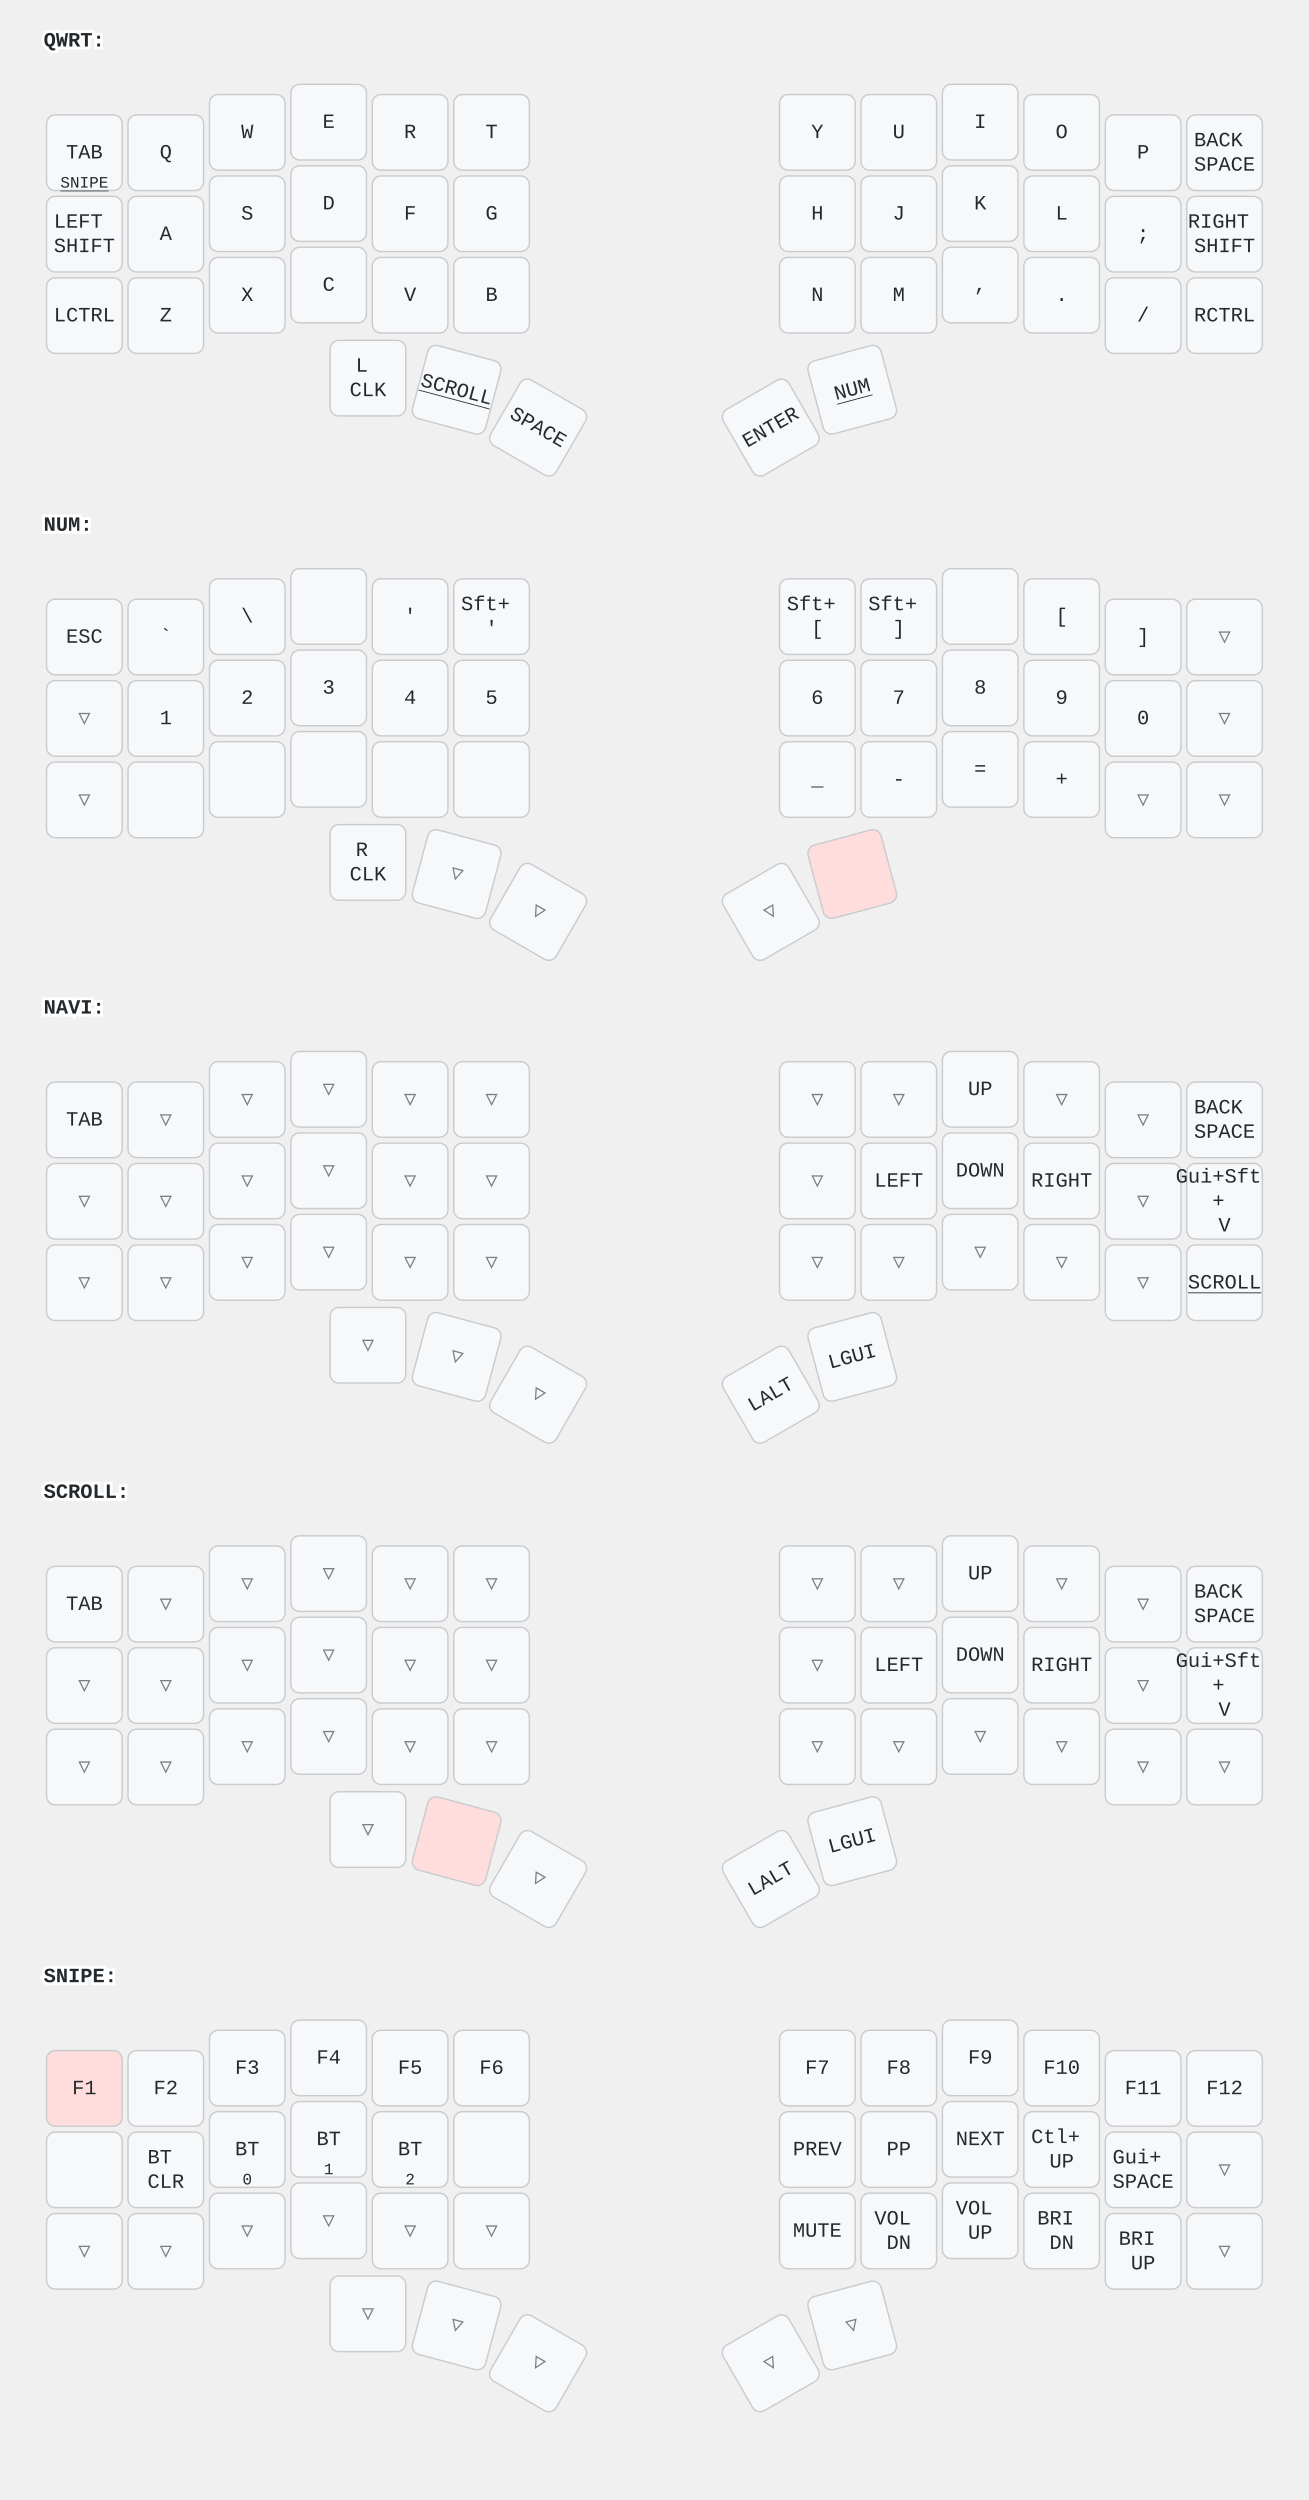
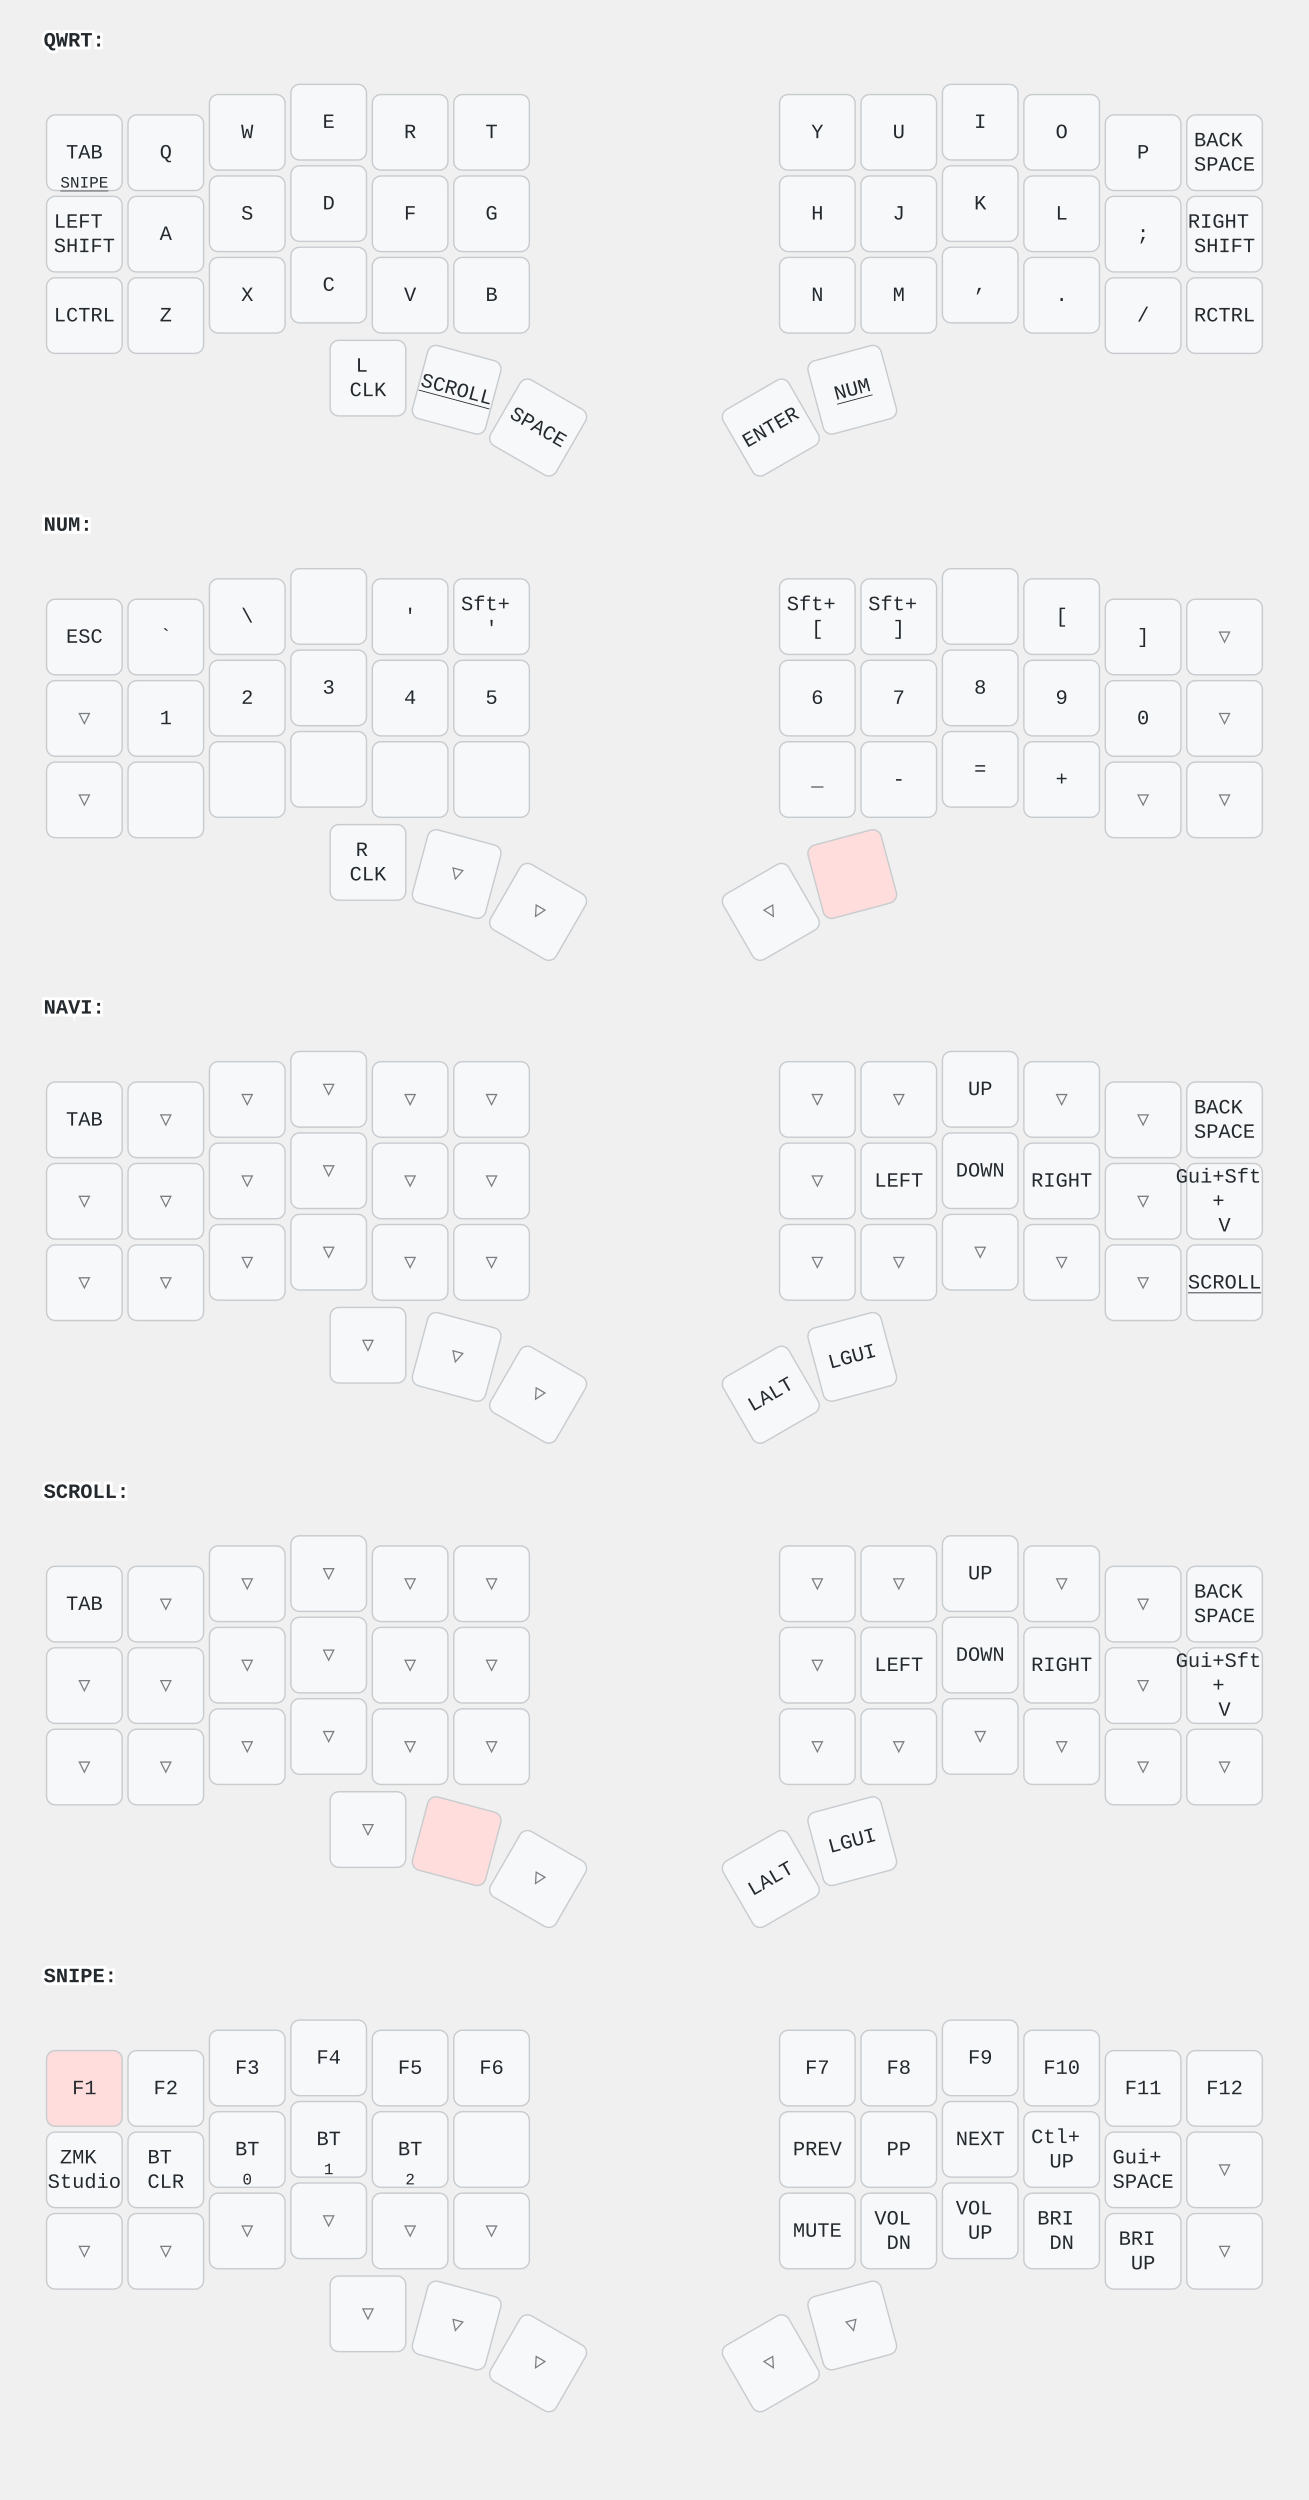
<svg xmlns="http://www.w3.org/2000/svg" width="900" height="1719" viewBox="0 0 900 1719" class="keymap">
  <style>/* inherit to force styles through use tags */
svg path {
    fill: inherit;
}

/* font and background color specifications */
svg.keymap {
    font-family: SFMono-Regular,Consolas,Liberation Mono,Menlo,monospace;
    font-size: 14px;
    font-kerning: normal;
    text-rendering: optimizeLegibility;
    fill: #24292e;
}

/* default key styling */
rect.key {
    fill: #f6f8fa;
}

rect.key, rect.combo {
    stroke: #c9cccf;
    stroke-width: 1;
}

/* default key side styling, only used is draw_key_sides is set */
rect.side {
    filter: brightness(90%);
}

/* color accent for combo boxes */
rect.combo, rect.combo-separate {
    fill: #cdf;
}

/* color accent for held keys */
rect.held, rect.combo.held {
    fill: #fdd;
}

/* color accent for ghost (optional) keys */
rect.ghost, rect.combo.ghost {
    stroke-dasharray: 4, 4;
    stroke-width: 2;
}

text {
    text-anchor: middle;
    dominant-baseline: middle;
}

/* styling for layer labels */
text.label {
    font-weight: bold;
    text-anchor: start;
    stroke: white;
    stroke-width: 4;
    paint-order: stroke;
}

/* styling for optional footer */
text.footer {
    text-anchor: end;
    dominant-baseline: auto;
    stroke: white;
    stroke-width: 4;
    paint-order: stroke;
}

/* styling for combo tap, and key non-tap label text */
text.combo, text.hold, text.shifted, text.left, text.right {
    font-size: 11px;
}

text.hold {
    text-anchor: middle;
    dominant-baseline: auto;
}

text.shifted {
    text-anchor: middle;
    dominant-baseline: hanging;
}

text.left {
    text-anchor: start;
}

text.right {
    text-anchor: end;
}

text.layer-activator {
    text-decoration: underline;
}

/* styling for hold/shifted label text in combo box */
text.combo.hold, text.combo.shifted, text.combo.left, text.combo.right {
    font-size: 8px;
}

/* lighter symbol for transparent keys */
text.trans {
    fill: #7b7e81;
}

/* styling for combo dendrons */
path.combo {
    stroke-width: 1;
    stroke: gray;
    fill: none;
}

/* Start Tabler Icons Cleanup */
/* cannot use height/width with glyphs */
.icon-tabler &gt; path {
    fill: inherit;
    stroke: inherit;
    stroke-width: 2;
}
/* hide tabler's default box */
.icon-tabler &gt; path[stroke="none"][fill="none"] {
    visibility: hidden;
}
/* End Tabler Icons Cleanup */

@media (prefers-color-scheme: dark) {
svg.keymap { fill: #d1d6db; }
rect.key { fill: #3f4750; }
rect.key, rect.combo { stroke: #60666c; }
rect.combo, rect.combo-separate { fill: #1f3d7a; }
rect.held, rect.combo.held { fill: #854747; }
text.label, text.footer { stroke: black; }
text.trans { fill: #7e8184; }
path.combo { stroke: #7f7f7f; }

}</style>
  <g transform="translate(30, 0)" class="layer-QWRT">
    <text x="0" y="28" class="label" id="QWRT">QWRT:</text>
    <g transform="translate(0, 56)">
      <g transform="translate(28, 49)" class="key keypos-0">
        <rect rx="6" ry="6" x="-26" y="-26" width="52" height="52" class="key" />
        <text x="0" y="0" class="key tap">TAB</text>
        <a href="#SNIPE">
          <text x="0" y="24" class="key hold layer-activator">SNIPE</text>
        </a>
      </g>
      <g transform="translate(84, 49)" class="key keypos-1">
        <rect rx="6" ry="6" x="-26" y="-26" width="52" height="52" class="key" />
        <text x="0" y="0" class="key tap">Q</text>
      </g>
      <g transform="translate(140, 35)" class="key keypos-2">
        <rect rx="6" ry="6" x="-26" y="-26" width="52" height="52" class="key" />
        <text x="0" y="0" class="key tap">W</text>
      </g>
      <g transform="translate(196, 28)" class="key keypos-3">
        <rect rx="6" ry="6" x="-26" y="-26" width="52" height="52" class="key" />
        <text x="0" y="0" class="key tap">E</text>
      </g>
      <g transform="translate(252, 35)" class="key keypos-4">
        <rect rx="6" ry="6" x="-26" y="-26" width="52" height="52" class="key" />
        <text x="0" y="0" class="key tap">R</text>
      </g>
      <g transform="translate(308, 35)" class="key keypos-5">
        <rect rx="6" ry="6" x="-26" y="-26" width="52" height="52" class="key" />
        <text x="0" y="0" class="key tap">T</text>
      </g>
      <g transform="translate(532, 35)" class="key keypos-6">
        <rect rx="6" ry="6" x="-26" y="-26" width="52" height="52" class="key" />
        <text x="0" y="0" class="key tap">Y</text>
      </g>
      <g transform="translate(588, 35)" class="key keypos-7">
        <rect rx="6" ry="6" x="-26" y="-26" width="52" height="52" class="key" />
        <text x="0" y="0" class="key tap">U</text>
      </g>
      <g transform="translate(644, 28)" class="key keypos-8">
        <rect rx="6" ry="6" x="-26" y="-26" width="52" height="52" class="key" />
        <text x="0" y="0" class="key tap">I</text>
      </g>
      <g transform="translate(700, 35)" class="key keypos-9">
        <rect rx="6" ry="6" x="-26" y="-26" width="52" height="52" class="key" />
        <text x="0" y="0" class="key tap">O</text>
      </g>
      <g transform="translate(756, 49)" class="key keypos-10">
        <rect rx="6" ry="6" x="-26" y="-26" width="52" height="52" class="key" />
        <text x="0" y="0" class="key tap">P</text>
      </g>
      <g transform="translate(812, 49)" class="key keypos-11">
        <rect rx="6" ry="6" x="-26" y="-26" width="52" height="52" class="key" />
        <text x="0" y="0" class="key tap">
          <tspan x="0" dy="-0.6em">BACK</tspan>
          <tspan x="0" dy="1.2em">SPACE</tspan>
        </text>
      </g>
      <g transform="translate(28, 105)" class="key keypos-12">
        <rect rx="6" ry="6" x="-26" y="-26" width="52" height="52" class="key" />
        <text x="0" y="0" class="key tap">
          <tspan x="0" dy="-0.6em">LEFT</tspan>
          <tspan x="0" dy="1.2em">SHIFT</tspan>
        </text>
      </g>
      <g transform="translate(84, 105)" class="key keypos-13">
        <rect rx="6" ry="6" x="-26" y="-26" width="52" height="52" class="key" />
        <text x="0" y="0" class="key tap">A</text>
      </g>
      <g transform="translate(140, 91)" class="key keypos-14">
        <rect rx="6" ry="6" x="-26" y="-26" width="52" height="52" class="key" />
        <text x="0" y="0" class="key tap">S</text>
      </g>
      <g transform="translate(196, 84)" class="key keypos-15">
        <rect rx="6" ry="6" x="-26" y="-26" width="52" height="52" class="key" />
        <text x="0" y="0" class="key tap">D</text>
      </g>
      <g transform="translate(252, 91)" class="key keypos-16">
        <rect rx="6" ry="6" x="-26" y="-26" width="52" height="52" class="key" />
        <text x="0" y="0" class="key tap">F</text>
      </g>
      <g transform="translate(308, 91)" class="key keypos-17">
        <rect rx="6" ry="6" x="-26" y="-26" width="52" height="52" class="key" />
        <text x="0" y="0" class="key tap">G</text>
      </g>
      <g transform="translate(532, 91)" class="key keypos-18">
        <rect rx="6" ry="6" x="-26" y="-26" width="52" height="52" class="key" />
        <text x="0" y="0" class="key tap">H</text>
      </g>
      <g transform="translate(588, 91)" class="key keypos-19">
        <rect rx="6" ry="6" x="-26" y="-26" width="52" height="52" class="key" />
        <text x="0" y="0" class="key tap">J</text>
      </g>
      <g transform="translate(644, 84)" class="key keypos-20">
        <rect rx="6" ry="6" x="-26" y="-26" width="52" height="52" class="key" />
        <text x="0" y="0" class="key tap">K</text>
      </g>
      <g transform="translate(700, 91)" class="key keypos-21">
        <rect rx="6" ry="6" x="-26" y="-26" width="52" height="52" class="key" />
        <text x="0" y="0" class="key tap">L</text>
      </g>
      <g transform="translate(756, 105)" class="key keypos-22">
        <rect rx="6" ry="6" x="-26" y="-26" width="52" height="52" class="key" />
        <text x="0" y="0" class="key tap">;</text>
      </g>
      <g transform="translate(812, 105)" class="key keypos-23">
        <rect rx="6" ry="6" x="-26" y="-26" width="52" height="52" class="key" />
        <text x="0" y="0" class="key tap">
          <tspan x="0" dy="-0.6em">RIGHT</tspan>
          <tspan x="0" dy="1.2em">SHIFT</tspan>
        </text>
      </g>
      <g transform="translate(28, 161)" class="key keypos-24">
        <rect rx="6" ry="6" x="-26" y="-26" width="52" height="52" class="key" />
        <text x="0" y="0" class="key tap">LCTRL</text>
      </g>
      <g transform="translate(84, 161)" class="key keypos-25">
        <rect rx="6" ry="6" x="-26" y="-26" width="52" height="52" class="key" />
        <text x="0" y="0" class="key tap">Z</text>
      </g>
      <g transform="translate(140, 147)" class="key keypos-26">
        <rect rx="6" ry="6" x="-26" y="-26" width="52" height="52" class="key" />
        <text x="0" y="0" class="key tap">X</text>
      </g>
      <g transform="translate(196, 140)" class="key keypos-27">
        <rect rx="6" ry="6" x="-26" y="-26" width="52" height="52" class="key" />
        <text x="0" y="0" class="key tap">C</text>
      </g>
      <g transform="translate(252, 147)" class="key keypos-28">
        <rect rx="6" ry="6" x="-26" y="-26" width="52" height="52" class="key" />
        <text x="0" y="0" class="key tap">V</text>
      </g>
      <g transform="translate(308, 147)" class="key keypos-29">
        <rect rx="6" ry="6" x="-26" y="-26" width="52" height="52" class="key" />
        <text x="0" y="0" class="key tap">B</text>
      </g>
      <g transform="translate(532, 147)" class="key keypos-30">
        <rect rx="6" ry="6" x="-26" y="-26" width="52" height="52" class="key" />
        <text x="0" y="0" class="key tap">N</text>
      </g>
      <g transform="translate(588, 147)" class="key keypos-31">
        <rect rx="6" ry="6" x="-26" y="-26" width="52" height="52" class="key" />
        <text x="0" y="0" class="key tap">M</text>
      </g>
      <g transform="translate(644, 140)" class="key keypos-32">
        <rect rx="6" ry="6" x="-26" y="-26" width="52" height="52" class="key" />
        <text x="0" y="0" class="key tap">,</text>
      </g>
      <g transform="translate(700, 147)" class="key keypos-33">
        <rect rx="6" ry="6" x="-26" y="-26" width="52" height="52" class="key" />
        <text x="0" y="0" class="key tap">.</text>
      </g>
      <g transform="translate(756, 161)" class="key keypos-34">
        <rect rx="6" ry="6" x="-26" y="-26" width="52" height="52" class="key" />
        <text x="0" y="0" class="key tap">/</text>
      </g>
      <g transform="translate(812, 161)" class="key keypos-35">
        <rect rx="6" ry="6" x="-26" y="-26" width="52" height="52" class="key" />
        <text x="0" y="0" class="key tap">RCTRL</text>
      </g>
      <g transform="translate(223, 204)" class="key keypos-36">
        <rect rx="6" ry="6" x="-26" y="-26" width="52" height="52" class="key" />
        <text x="0" y="0" class="key tap">
          <tspan x="0" dy="-0.6em">L</tspan>
          <tspan x="0" dy="1.2em">CLK</tspan>
        </text>
      </g>
      <g transform="translate(284, 212) rotate(15.0)" class="key keypos-37">
        <rect rx="6" ry="6" x="-26" y="-26" width="52" height="52" class="key" />
        <a href="#SCROLL">
          <text x="0" y="0" class="key tap layer-activator">SCROLL</text>
        </a>
      </g>
      <g transform="translate(340, 238) rotate(30.0)" class="key keypos-38">
        <rect rx="6" ry="6" x="-26" y="-26" width="52" height="52" class="key" />
        <text x="0" y="0" class="key tap">SPACE</text>
      </g>
      <g transform="translate(500, 238) rotate(-30.0)" class="key keypos-39">
        <rect rx="6" ry="6" x="-26" y="-26" width="52" height="52" class="key" />
        <text x="0" y="0" class="key tap">ENTER</text>
      </g>
      <g transform="translate(556, 212) rotate(-15.0)" class="key keypos-40">
        <rect rx="6" ry="6" x="-26" y="-26" width="52" height="52" class="key" />
        <a href="#NUM">
          <text x="0" y="0" class="key tap layer-activator">NUM</text>
        </a>
      </g>
    </g>
  </g>
  <g transform="translate(30, 333)" class="layer-NUM">
    <text x="0" y="28" class="label" id="NUM">NUM:</text>
    <g transform="translate(0, 56)">
      <g transform="translate(28, 49)" class="key keypos-0">
        <rect rx="6" ry="6" x="-26" y="-26" width="52" height="52" class="key" />
        <text x="0" y="0" class="key tap">ESC</text>
      </g>
      <g transform="translate(84, 49)" class="key keypos-1">
        <rect rx="6" ry="6" x="-26" y="-26" width="52" height="52" class="key" />
        <text x="0" y="0" class="key tap">`</text>
      </g>
      <g transform="translate(140, 35)" class="key keypos-2">
        <rect rx="6" ry="6" x="-26" y="-26" width="52" height="52" class="key" />
        <text x="0" y="0" class="key tap">\</text>
      </g>
      <g transform="translate(196, 28)" class="key keypos-3">
        <rect rx="6" ry="6" x="-26" y="-26" width="52" height="52" class="key" />
      </g>
      <g transform="translate(252, 35)" class="key keypos-4">
        <rect rx="6" ry="6" x="-26" y="-26" width="52" height="52" class="key" />
        <text x="0" y="0" class="key tap">'</text>
      </g>
      <g transform="translate(308, 35)" class="key keypos-5">
        <rect rx="6" ry="6" x="-26" y="-26" width="52" height="52" class="key" />
        <text x="0" y="0" class="key tap">
          <tspan x="0" dy="-0.6em">Sft+</tspan>
          <tspan x="0" dy="1.2em">'</tspan>
        </text>
      </g>
      <g transform="translate(532, 35)" class="key keypos-6">
        <rect rx="6" ry="6" x="-26" y="-26" width="52" height="52" class="key" />
        <text x="0" y="0" class="key tap">
          <tspan x="0" dy="-0.6em">Sft+</tspan>
          <tspan x="0" dy="1.2em">[</tspan>
        </text>
      </g>
      <g transform="translate(588, 35)" class="key keypos-7">
        <rect rx="6" ry="6" x="-26" y="-26" width="52" height="52" class="key" />
        <text x="0" y="0" class="key tap">
          <tspan x="0" dy="-0.6em">Sft+</tspan>
          <tspan x="0" dy="1.2em">]</tspan>
        </text>
      </g>
      <g transform="translate(644, 28)" class="key keypos-8">
        <rect rx="6" ry="6" x="-26" y="-26" width="52" height="52" class="key" />
      </g>
      <g transform="translate(700, 35)" class="key keypos-9">
        <rect rx="6" ry="6" x="-26" y="-26" width="52" height="52" class="key" />
        <text x="0" y="0" class="key tap">[</text>
      </g>
      <g transform="translate(756, 49)" class="key keypos-10">
        <rect rx="6" ry="6" x="-26" y="-26" width="52" height="52" class="key" />
        <text x="0" y="0" class="key tap">]</text>
      </g>
      <g transform="translate(812, 49)" class="key trans keypos-11">
        <rect rx="6" ry="6" x="-26" y="-26" width="52" height="52" class="key trans" />
        <text x="0" y="0" class="key trans tap">▽</text>
      </g>
      <g transform="translate(28, 105)" class="key trans keypos-12">
        <rect rx="6" ry="6" x="-26" y="-26" width="52" height="52" class="key trans" />
        <text x="0" y="0" class="key trans tap">▽</text>
      </g>
      <g transform="translate(84, 105)" class="key keypos-13">
        <rect rx="6" ry="6" x="-26" y="-26" width="52" height="52" class="key" />
        <text x="0" y="0" class="key tap">1</text>
      </g>
      <g transform="translate(140, 91)" class="key keypos-14">
        <rect rx="6" ry="6" x="-26" y="-26" width="52" height="52" class="key" />
        <text x="0" y="0" class="key tap">2</text>
      </g>
      <g transform="translate(196, 84)" class="key keypos-15">
        <rect rx="6" ry="6" x="-26" y="-26" width="52" height="52" class="key" />
        <text x="0" y="0" class="key tap">3</text>
      </g>
      <g transform="translate(252, 91)" class="key keypos-16">
        <rect rx="6" ry="6" x="-26" y="-26" width="52" height="52" class="key" />
        <text x="0" y="0" class="key tap">4</text>
      </g>
      <g transform="translate(308, 91)" class="key keypos-17">
        <rect rx="6" ry="6" x="-26" y="-26" width="52" height="52" class="key" />
        <text x="0" y="0" class="key tap">5</text>
      </g>
      <g transform="translate(532, 91)" class="key keypos-18">
        <rect rx="6" ry="6" x="-26" y="-26" width="52" height="52" class="key" />
        <text x="0" y="0" class="key tap">6</text>
      </g>
      <g transform="translate(588, 91)" class="key keypos-19">
        <rect rx="6" ry="6" x="-26" y="-26" width="52" height="52" class="key" />
        <text x="0" y="0" class="key tap">7</text>
      </g>
      <g transform="translate(644, 84)" class="key keypos-20">
        <rect rx="6" ry="6" x="-26" y="-26" width="52" height="52" class="key" />
        <text x="0" y="0" class="key tap">8</text>
      </g>
      <g transform="translate(700, 91)" class="key keypos-21">
        <rect rx="6" ry="6" x="-26" y="-26" width="52" height="52" class="key" />
        <text x="0" y="0" class="key tap">9</text>
      </g>
      <g transform="translate(756, 105)" class="key keypos-22">
        <rect rx="6" ry="6" x="-26" y="-26" width="52" height="52" class="key" />
        <text x="0" y="0" class="key tap">0</text>
      </g>
      <g transform="translate(812, 105)" class="key trans keypos-23">
        <rect rx="6" ry="6" x="-26" y="-26" width="52" height="52" class="key trans" />
        <text x="0" y="0" class="key trans tap">▽</text>
      </g>
      <g transform="translate(28, 161)" class="key trans keypos-24">
        <rect rx="6" ry="6" x="-26" y="-26" width="52" height="52" class="key trans" />
        <text x="0" y="0" class="key trans tap">▽</text>
      </g>
      <g transform="translate(84, 161)" class="key keypos-25">
        <rect rx="6" ry="6" x="-26" y="-26" width="52" height="52" class="key" />
      </g>
      <g transform="translate(140, 147)" class="key keypos-26">
        <rect rx="6" ry="6" x="-26" y="-26" width="52" height="52" class="key" />
      </g>
      <g transform="translate(196, 140)" class="key keypos-27">
        <rect rx="6" ry="6" x="-26" y="-26" width="52" height="52" class="key" />
      </g>
      <g transform="translate(252, 147)" class="key keypos-28">
        <rect rx="6" ry="6" x="-26" y="-26" width="52" height="52" class="key" />
      </g>
      <g transform="translate(308, 147)" class="key keypos-29">
        <rect rx="6" ry="6" x="-26" y="-26" width="52" height="52" class="key" />
      </g>
      <g transform="translate(532, 147)" class="key keypos-30">
        <rect rx="6" ry="6" x="-26" y="-26" width="52" height="52" class="key" />
        <text x="0" y="0" class="key tap">_</text>
      </g>
      <g transform="translate(588, 147)" class="key keypos-31">
        <rect rx="6" ry="6" x="-26" y="-26" width="52" height="52" class="key" />
        <text x="0" y="0" class="key tap">-</text>
      </g>
      <g transform="translate(644, 140)" class="key keypos-32">
        <rect rx="6" ry="6" x="-26" y="-26" width="52" height="52" class="key" />
        <text x="0" y="0" class="key tap">=</text>
      </g>
      <g transform="translate(700, 147)" class="key keypos-33">
        <rect rx="6" ry="6" x="-26" y="-26" width="52" height="52" class="key" />
        <text x="0" y="0" class="key tap">+</text>
      </g>
      <g transform="translate(756, 161)" class="key trans keypos-34">
        <rect rx="6" ry="6" x="-26" y="-26" width="52" height="52" class="key trans" />
        <text x="0" y="0" class="key trans tap">▽</text>
      </g>
      <g transform="translate(812, 161)" class="key trans keypos-35">
        <rect rx="6" ry="6" x="-26" y="-26" width="52" height="52" class="key trans" />
        <text x="0" y="0" class="key trans tap">▽</text>
      </g>
      <g transform="translate(223, 204)" class="key keypos-36">
        <rect rx="6" ry="6" x="-26" y="-26" width="52" height="52" class="key" />
        <text x="0" y="0" class="key tap">
          <tspan x="0" dy="-0.6em">R</tspan>
          <tspan x="0" dy="1.2em">CLK</tspan>
        </text>
      </g>
      <g transform="translate(284, 212) rotate(15.0)" class="key trans keypos-37">
        <rect rx="6" ry="6" x="-26" y="-26" width="52" height="52" class="key trans" />
        <text x="0" y="0" class="key trans tap">▽</text>
      </g>
      <g transform="translate(340, 238) rotate(30.0)" class="key trans keypos-38">
        <rect rx="6" ry="6" x="-26" y="-26" width="52" height="52" class="key trans" />
        <text x="0" y="0" class="key trans tap">▽</text>
      </g>
      <g transform="translate(500, 238) rotate(-30.0)" class="key trans keypos-39">
        <rect rx="6" ry="6" x="-26" y="-26" width="52" height="52" class="key trans" />
        <text x="0" y="0" class="key trans tap">▽</text>
      </g>
      <g transform="translate(556, 212) rotate(-15.0)" class="key held keypos-40">
        <rect rx="6" ry="6" x="-26" y="-26" width="52" height="52" class="key held" />
      </g>
    </g>
  </g>
  <g transform="translate(30, 665)" class="layer-NAVI">
    <text x="0" y="28" class="label" id="NAVI">NAVI:</text>
    <g transform="translate(0, 56)">
      <g transform="translate(28, 49)" class="key keypos-0">
        <rect rx="6" ry="6" x="-26" y="-26" width="52" height="52" class="key" />
        <text x="0" y="0" class="key tap">TAB</text>
      </g>
      <g transform="translate(84, 49)" class="key trans keypos-1">
        <rect rx="6" ry="6" x="-26" y="-26" width="52" height="52" class="key trans" />
        <text x="0" y="0" class="key trans tap">▽</text>
      </g>
      <g transform="translate(140, 35)" class="key trans keypos-2">
        <rect rx="6" ry="6" x="-26" y="-26" width="52" height="52" class="key trans" />
        <text x="0" y="0" class="key trans tap">▽</text>
      </g>
      <g transform="translate(196, 28)" class="key trans keypos-3">
        <rect rx="6" ry="6" x="-26" y="-26" width="52" height="52" class="key trans" />
        <text x="0" y="0" class="key trans tap">▽</text>
      </g>
      <g transform="translate(252, 35)" class="key trans keypos-4">
        <rect rx="6" ry="6" x="-26" y="-26" width="52" height="52" class="key trans" />
        <text x="0" y="0" class="key trans tap">▽</text>
      </g>
      <g transform="translate(308, 35)" class="key trans keypos-5">
        <rect rx="6" ry="6" x="-26" y="-26" width="52" height="52" class="key trans" />
        <text x="0" y="0" class="key trans tap">▽</text>
      </g>
      <g transform="translate(532, 35)" class="key trans keypos-6">
        <rect rx="6" ry="6" x="-26" y="-26" width="52" height="52" class="key trans" />
        <text x="0" y="0" class="key trans tap">▽</text>
      </g>
      <g transform="translate(588, 35)" class="key trans keypos-7">
        <rect rx="6" ry="6" x="-26" y="-26" width="52" height="52" class="key trans" />
        <text x="0" y="0" class="key trans tap">▽</text>
      </g>
      <g transform="translate(644, 28)" class="key keypos-8">
        <rect rx="6" ry="6" x="-26" y="-26" width="52" height="52" class="key" />
        <text x="0" y="0" class="key tap">UP</text>
      </g>
      <g transform="translate(700, 35)" class="key trans keypos-9">
        <rect rx="6" ry="6" x="-26" y="-26" width="52" height="52" class="key trans" />
        <text x="0" y="0" class="key trans tap">▽</text>
      </g>
      <g transform="translate(756, 49)" class="key trans keypos-10">
        <rect rx="6" ry="6" x="-26" y="-26" width="52" height="52" class="key trans" />
        <text x="0" y="0" class="key trans tap">▽</text>
      </g>
      <g transform="translate(812, 49)" class="key keypos-11">
        <rect rx="6" ry="6" x="-26" y="-26" width="52" height="52" class="key" />
        <text x="0" y="0" class="key tap">
          <tspan x="0" dy="-0.6em">BACK</tspan>
          <tspan x="0" dy="1.2em">SPACE</tspan>
        </text>
      </g>
      <g transform="translate(28, 105)" class="key trans keypos-12">
        <rect rx="6" ry="6" x="-26" y="-26" width="52" height="52" class="key trans" />
        <text x="0" y="0" class="key trans tap">▽</text>
      </g>
      <g transform="translate(84, 105)" class="key trans keypos-13">
        <rect rx="6" ry="6" x="-26" y="-26" width="52" height="52" class="key trans" />
        <text x="0" y="0" class="key trans tap">▽</text>
      </g>
      <g transform="translate(140, 91)" class="key trans keypos-14">
        <rect rx="6" ry="6" x="-26" y="-26" width="52" height="52" class="key trans" />
        <text x="0" y="0" class="key trans tap">▽</text>
      </g>
      <g transform="translate(196, 84)" class="key trans keypos-15">
        <rect rx="6" ry="6" x="-26" y="-26" width="52" height="52" class="key trans" />
        <text x="0" y="0" class="key trans tap">▽</text>
      </g>
      <g transform="translate(252, 91)" class="key trans keypos-16">
        <rect rx="6" ry="6" x="-26" y="-26" width="52" height="52" class="key trans" />
        <text x="0" y="0" class="key trans tap">▽</text>
      </g>
      <g transform="translate(308, 91)" class="key trans keypos-17">
        <rect rx="6" ry="6" x="-26" y="-26" width="52" height="52" class="key trans" />
        <text x="0" y="0" class="key trans tap">▽</text>
      </g>
      <g transform="translate(532, 91)" class="key trans keypos-18">
        <rect rx="6" ry="6" x="-26" y="-26" width="52" height="52" class="key trans" />
        <text x="0" y="0" class="key trans tap">▽</text>
      </g>
      <g transform="translate(588, 91)" class="key keypos-19">
        <rect rx="6" ry="6" x="-26" y="-26" width="52" height="52" class="key" />
        <text x="0" y="0" class="key tap">LEFT</text>
      </g>
      <g transform="translate(644, 84)" class="key keypos-20">
        <rect rx="6" ry="6" x="-26" y="-26" width="52" height="52" class="key" />
        <text x="0" y="0" class="key tap">DOWN</text>
      </g>
      <g transform="translate(700, 91)" class="key keypos-21">
        <rect rx="6" ry="6" x="-26" y="-26" width="52" height="52" class="key" />
        <text x="0" y="0" class="key tap">RIGHT</text>
      </g>
      <g transform="translate(756, 105)" class="key trans keypos-22">
        <rect rx="6" ry="6" x="-26" y="-26" width="52" height="52" class="key trans" />
        <text x="0" y="0" class="key trans tap">▽</text>
      </g>
      <g transform="translate(812, 105)" class="key keypos-23">
        <rect rx="6" ry="6" x="-26" y="-26" width="52" height="52" class="key" />
        <text x="0" y="0" class="key tap">
          <tspan x="0" dy="-1.2em">Gui+Sft</tspan>
          <tspan x="0" dy="1.2em">+</tspan>
          <tspan x="0" dy="1.2em">V</tspan>
        </text>
      </g>
      <g transform="translate(28, 161)" class="key trans keypos-24">
        <rect rx="6" ry="6" x="-26" y="-26" width="52" height="52" class="key trans" />
        <text x="0" y="0" class="key trans tap">▽</text>
      </g>
      <g transform="translate(84, 161)" class="key trans keypos-25">
        <rect rx="6" ry="6" x="-26" y="-26" width="52" height="52" class="key trans" />
        <text x="0" y="0" class="key trans tap">▽</text>
      </g>
      <g transform="translate(140, 147)" class="key trans keypos-26">
        <rect rx="6" ry="6" x="-26" y="-26" width="52" height="52" class="key trans" />
        <text x="0" y="0" class="key trans tap">▽</text>
      </g>
      <g transform="translate(196, 140)" class="key trans keypos-27">
        <rect rx="6" ry="6" x="-26" y="-26" width="52" height="52" class="key trans" />
        <text x="0" y="0" class="key trans tap">▽</text>
      </g>
      <g transform="translate(252, 147)" class="key trans keypos-28">
        <rect rx="6" ry="6" x="-26" y="-26" width="52" height="52" class="key trans" />
        <text x="0" y="0" class="key trans tap">▽</text>
      </g>
      <g transform="translate(308, 147)" class="key trans keypos-29">
        <rect rx="6" ry="6" x="-26" y="-26" width="52" height="52" class="key trans" />
        <text x="0" y="0" class="key trans tap">▽</text>
      </g>
      <g transform="translate(532, 147)" class="key trans keypos-30">
        <rect rx="6" ry="6" x="-26" y="-26" width="52" height="52" class="key trans" />
        <text x="0" y="0" class="key trans tap">▽</text>
      </g>
      <g transform="translate(588, 147)" class="key trans keypos-31">
        <rect rx="6" ry="6" x="-26" y="-26" width="52" height="52" class="key trans" />
        <text x="0" y="0" class="key trans tap">▽</text>
      </g>
      <g transform="translate(644, 140)" class="key trans keypos-32">
        <rect rx="6" ry="6" x="-26" y="-26" width="52" height="52" class="key trans" />
        <text x="0" y="0" class="key trans tap">▽</text>
      </g>
      <g transform="translate(700, 147)" class="key trans keypos-33">
        <rect rx="6" ry="6" x="-26" y="-26" width="52" height="52" class="key trans" />
        <text x="0" y="0" class="key trans tap">▽</text>
      </g>
      <g transform="translate(756, 161)" class="key trans keypos-34">
        <rect rx="6" ry="6" x="-26" y="-26" width="52" height="52" class="key trans" />
        <text x="0" y="0" class="key trans tap">▽</text>
      </g>
      <g transform="translate(812, 161)" class="key keypos-35">
        <rect rx="6" ry="6" x="-26" y="-26" width="52" height="52" class="key" />
        <a href="#SCROLL">
          <text x="0" y="0" class="key tap layer-activator">SCROLL</text>
        </a>
      </g>
      <g transform="translate(223, 204)" class="key trans keypos-36">
        <rect rx="6" ry="6" x="-26" y="-26" width="52" height="52" class="key trans" />
        <text x="0" y="0" class="key trans tap">▽</text>
      </g>
      <g transform="translate(284, 212) rotate(15.0)" class="key trans keypos-37">
        <rect rx="6" ry="6" x="-26" y="-26" width="52" height="52" class="key trans" />
        <text x="0" y="0" class="key trans tap">▽</text>
      </g>
      <g transform="translate(340, 238) rotate(30.0)" class="key trans keypos-38">
        <rect rx="6" ry="6" x="-26" y="-26" width="52" height="52" class="key trans" />
        <text x="0" y="0" class="key trans tap">▽</text>
      </g>
      <g transform="translate(500, 238) rotate(-30.0)" class="key keypos-39">
        <rect rx="6" ry="6" x="-26" y="-26" width="52" height="52" class="key" />
        <text x="0" y="0" class="key tap">LALT</text>
      </g>
      <g transform="translate(556, 212) rotate(-15.0)" class="key keypos-40">
        <rect rx="6" ry="6" x="-26" y="-26" width="52" height="52" class="key" />
        <text x="0" y="0" class="key tap">LGUI</text>
      </g>
    </g>
  </g>
  <g transform="translate(30, 998)" class="layer-SCROLL">
    <text x="0" y="28" class="label" id="SCROLL">SCROLL:</text>
    <g transform="translate(0, 56)">
      <g transform="translate(28, 49)" class="key keypos-0">
        <rect rx="6" ry="6" x="-26" y="-26" width="52" height="52" class="key" />
        <text x="0" y="0" class="key tap">TAB</text>
      </g>
      <g transform="translate(84, 49)" class="key trans keypos-1">
        <rect rx="6" ry="6" x="-26" y="-26" width="52" height="52" class="key trans" />
        <text x="0" y="0" class="key trans tap">▽</text>
      </g>
      <g transform="translate(140, 35)" class="key trans keypos-2">
        <rect rx="6" ry="6" x="-26" y="-26" width="52" height="52" class="key trans" />
        <text x="0" y="0" class="key trans tap">▽</text>
      </g>
      <g transform="translate(196, 28)" class="key trans keypos-3">
        <rect rx="6" ry="6" x="-26" y="-26" width="52" height="52" class="key trans" />
        <text x="0" y="0" class="key trans tap">▽</text>
      </g>
      <g transform="translate(252, 35)" class="key trans keypos-4">
        <rect rx="6" ry="6" x="-26" y="-26" width="52" height="52" class="key trans" />
        <text x="0" y="0" class="key trans tap">▽</text>
      </g>
      <g transform="translate(308, 35)" class="key trans keypos-5">
        <rect rx="6" ry="6" x="-26" y="-26" width="52" height="52" class="key trans" />
        <text x="0" y="0" class="key trans tap">▽</text>
      </g>
      <g transform="translate(532, 35)" class="key trans keypos-6">
        <rect rx="6" ry="6" x="-26" y="-26" width="52" height="52" class="key trans" />
        <text x="0" y="0" class="key trans tap">▽</text>
      </g>
      <g transform="translate(588, 35)" class="key trans keypos-7">
        <rect rx="6" ry="6" x="-26" y="-26" width="52" height="52" class="key trans" />
        <text x="0" y="0" class="key trans tap">▽</text>
      </g>
      <g transform="translate(644, 28)" class="key keypos-8">
        <rect rx="6" ry="6" x="-26" y="-26" width="52" height="52" class="key" />
        <text x="0" y="0" class="key tap">UP</text>
      </g>
      <g transform="translate(700, 35)" class="key trans keypos-9">
        <rect rx="6" ry="6" x="-26" y="-26" width="52" height="52" class="key trans" />
        <text x="0" y="0" class="key trans tap">▽</text>
      </g>
      <g transform="translate(756, 49)" class="key trans keypos-10">
        <rect rx="6" ry="6" x="-26" y="-26" width="52" height="52" class="key trans" />
        <text x="0" y="0" class="key trans tap">▽</text>
      </g>
      <g transform="translate(812, 49)" class="key keypos-11">
        <rect rx="6" ry="6" x="-26" y="-26" width="52" height="52" class="key" />
        <text x="0" y="0" class="key tap">
          <tspan x="0" dy="-0.6em">BACK</tspan>
          <tspan x="0" dy="1.2em">SPACE</tspan>
        </text>
      </g>
      <g transform="translate(28, 105)" class="key trans keypos-12">
        <rect rx="6" ry="6" x="-26" y="-26" width="52" height="52" class="key trans" />
        <text x="0" y="0" class="key trans tap">▽</text>
      </g>
      <g transform="translate(84, 105)" class="key trans keypos-13">
        <rect rx="6" ry="6" x="-26" y="-26" width="52" height="52" class="key trans" />
        <text x="0" y="0" class="key trans tap">▽</text>
      </g>
      <g transform="translate(140, 91)" class="key trans keypos-14">
        <rect rx="6" ry="6" x="-26" y="-26" width="52" height="52" class="key trans" />
        <text x="0" y="0" class="key trans tap">▽</text>
      </g>
      <g transform="translate(196, 84)" class="key trans keypos-15">
        <rect rx="6" ry="6" x="-26" y="-26" width="52" height="52" class="key trans" />
        <text x="0" y="0" class="key trans tap">▽</text>
      </g>
      <g transform="translate(252, 91)" class="key trans keypos-16">
        <rect rx="6" ry="6" x="-26" y="-26" width="52" height="52" class="key trans" />
        <text x="0" y="0" class="key trans tap">▽</text>
      </g>
      <g transform="translate(308, 91)" class="key trans keypos-17">
        <rect rx="6" ry="6" x="-26" y="-26" width="52" height="52" class="key trans" />
        <text x="0" y="0" class="key trans tap">▽</text>
      </g>
      <g transform="translate(532, 91)" class="key trans keypos-18">
        <rect rx="6" ry="6" x="-26" y="-26" width="52" height="52" class="key trans" />
        <text x="0" y="0" class="key trans tap">▽</text>
      </g>
      <g transform="translate(588, 91)" class="key keypos-19">
        <rect rx="6" ry="6" x="-26" y="-26" width="52" height="52" class="key" />
        <text x="0" y="0" class="key tap">LEFT</text>
      </g>
      <g transform="translate(644, 84)" class="key keypos-20">
        <rect rx="6" ry="6" x="-26" y="-26" width="52" height="52" class="key" />
        <text x="0" y="0" class="key tap">DOWN</text>
      </g>
      <g transform="translate(700, 91)" class="key keypos-21">
        <rect rx="6" ry="6" x="-26" y="-26" width="52" height="52" class="key" />
        <text x="0" y="0" class="key tap">RIGHT</text>
      </g>
      <g transform="translate(756, 105)" class="key trans keypos-22">
        <rect rx="6" ry="6" x="-26" y="-26" width="52" height="52" class="key trans" />
        <text x="0" y="0" class="key trans tap">▽</text>
      </g>
      <g transform="translate(812, 105)" class="key keypos-23">
        <rect rx="6" ry="6" x="-26" y="-26" width="52" height="52" class="key" />
        <text x="0" y="0" class="key tap">
          <tspan x="0" dy="-1.2em">Gui+Sft</tspan>
          <tspan x="0" dy="1.2em">+</tspan>
          <tspan x="0" dy="1.2em">V</tspan>
        </text>
      </g>
      <g transform="translate(28, 161)" class="key trans keypos-24">
        <rect rx="6" ry="6" x="-26" y="-26" width="52" height="52" class="key trans" />
        <text x="0" y="0" class="key trans tap">▽</text>
      </g>
      <g transform="translate(84, 161)" class="key trans keypos-25">
        <rect rx="6" ry="6" x="-26" y="-26" width="52" height="52" class="key trans" />
        <text x="0" y="0" class="key trans tap">▽</text>
      </g>
      <g transform="translate(140, 147)" class="key trans keypos-26">
        <rect rx="6" ry="6" x="-26" y="-26" width="52" height="52" class="key trans" />
        <text x="0" y="0" class="key trans tap">▽</text>
      </g>
      <g transform="translate(196, 140)" class="key trans keypos-27">
        <rect rx="6" ry="6" x="-26" y="-26" width="52" height="52" class="key trans" />
        <text x="0" y="0" class="key trans tap">▽</text>
      </g>
      <g transform="translate(252, 147)" class="key trans keypos-28">
        <rect rx="6" ry="6" x="-26" y="-26" width="52" height="52" class="key trans" />
        <text x="0" y="0" class="key trans tap">▽</text>
      </g>
      <g transform="translate(308, 147)" class="key trans keypos-29">
        <rect rx="6" ry="6" x="-26" y="-26" width="52" height="52" class="key trans" />
        <text x="0" y="0" class="key trans tap">▽</text>
      </g>
      <g transform="translate(532, 147)" class="key trans keypos-30">
        <rect rx="6" ry="6" x="-26" y="-26" width="52" height="52" class="key trans" />
        <text x="0" y="0" class="key trans tap">▽</text>
      </g>
      <g transform="translate(588, 147)" class="key trans keypos-31">
        <rect rx="6" ry="6" x="-26" y="-26" width="52" height="52" class="key trans" />
        <text x="0" y="0" class="key trans tap">▽</text>
      </g>
      <g transform="translate(644, 140)" class="key trans keypos-32">
        <rect rx="6" ry="6" x="-26" y="-26" width="52" height="52" class="key trans" />
        <text x="0" y="0" class="key trans tap">▽</text>
      </g>
      <g transform="translate(700, 147)" class="key trans keypos-33">
        <rect rx="6" ry="6" x="-26" y="-26" width="52" height="52" class="key trans" />
        <text x="0" y="0" class="key trans tap">▽</text>
      </g>
      <g transform="translate(756, 161)" class="key trans keypos-34">
        <rect rx="6" ry="6" x="-26" y="-26" width="52" height="52" class="key trans" />
        <text x="0" y="0" class="key trans tap">▽</text>
      </g>
      <g transform="translate(812, 161)" class="key trans keypos-35">
        <rect rx="6" ry="6" x="-26" y="-26" width="52" height="52" class="key trans" />
        <text x="0" y="0" class="key trans tap">▽</text>
      </g>
      <g transform="translate(223, 204)" class="key trans keypos-36">
        <rect rx="6" ry="6" x="-26" y="-26" width="52" height="52" class="key trans" />
        <text x="0" y="0" class="key trans tap">▽</text>
      </g>
      <g transform="translate(284, 212) rotate(15.0)" class="key held keypos-37">
        <rect rx="6" ry="6" x="-26" y="-26" width="52" height="52" class="key held" />
      </g>
      <g transform="translate(340, 238) rotate(30.0)" class="key trans keypos-38">
        <rect rx="6" ry="6" x="-26" y="-26" width="52" height="52" class="key trans" />
        <text x="0" y="0" class="key trans tap">▽</text>
      </g>
      <g transform="translate(500, 238) rotate(-30.0)" class="key keypos-39">
        <rect rx="6" ry="6" x="-26" y="-26" width="52" height="52" class="key" />
        <text x="0" y="0" class="key tap">LALT</text>
      </g>
      <g transform="translate(556, 212) rotate(-15.0)" class="key keypos-40">
        <rect rx="6" ry="6" x="-26" y="-26" width="52" height="52" class="key" />
        <text x="0" y="0" class="key tap">LGUI</text>
      </g>
    </g>
  </g>
  <g transform="translate(30, 1331)" class="layer-SNIPE">
    <text x="0" y="28" class="label" id="SNIPE">SNIPE:</text>
    <g transform="translate(0, 56)">
      <g transform="translate(28, 49)" class="key held keypos-0">
        <rect rx="6" ry="6" x="-26" y="-26" width="52" height="52" class="key held" />
        <text x="0" y="0" class="key held tap">F1</text>
      </g>
      <g transform="translate(84, 49)" class="key keypos-1">
        <rect rx="6" ry="6" x="-26" y="-26" width="52" height="52" class="key" />
        <text x="0" y="0" class="key tap">F2</text>
      </g>
      <g transform="translate(140, 35)" class="key keypos-2">
        <rect rx="6" ry="6" x="-26" y="-26" width="52" height="52" class="key" />
        <text x="0" y="0" class="key tap">F3</text>
      </g>
      <g transform="translate(196, 28)" class="key keypos-3">
        <rect rx="6" ry="6" x="-26" y="-26" width="52" height="52" class="key" />
        <text x="0" y="0" class="key tap">F4</text>
      </g>
      <g transform="translate(252, 35)" class="key keypos-4">
        <rect rx="6" ry="6" x="-26" y="-26" width="52" height="52" class="key" />
        <text x="0" y="0" class="key tap">F5</text>
      </g>
      <g transform="translate(308, 35)" class="key keypos-5">
        <rect rx="6" ry="6" x="-26" y="-26" width="52" height="52" class="key" />
        <text x="0" y="0" class="key tap">F6</text>
      </g>
      <g transform="translate(532, 35)" class="key keypos-6">
        <rect rx="6" ry="6" x="-26" y="-26" width="52" height="52" class="key" />
        <text x="0" y="0" class="key tap">F7</text>
      </g>
      <g transform="translate(588, 35)" class="key keypos-7">
        <rect rx="6" ry="6" x="-26" y="-26" width="52" height="52" class="key" />
        <text x="0" y="0" class="key tap">F8</text>
      </g>
      <g transform="translate(644, 28)" class="key keypos-8">
        <rect rx="6" ry="6" x="-26" y="-26" width="52" height="52" class="key" />
        <text x="0" y="0" class="key tap">F9</text>
      </g>
      <g transform="translate(700, 35)" class="key keypos-9">
        <rect rx="6" ry="6" x="-26" y="-26" width="52" height="52" class="key" />
        <text x="0" y="0" class="key tap">F10</text>
      </g>
      <g transform="translate(756, 49)" class="key keypos-10">
        <rect rx="6" ry="6" x="-26" y="-26" width="52" height="52" class="key" />
        <text x="0" y="0" class="key tap">F11</text>
      </g>
      <g transform="translate(812, 49)" class="key keypos-11">
        <rect rx="6" ry="6" x="-26" y="-26" width="52" height="52" class="key" />
        <text x="0" y="0" class="key tap">F12</text>
      </g>
      <g transform="translate(28, 105)" class="key keypos-12">
        <rect rx="6" ry="6" x="-26" y="-26" width="52" height="52" class="key" />
+         <text x="0" y="0" class="key tap">
+           <tspan x="0" dy="-0.6em">ZMK</tspan>
+           <tspan x="0" dy="1.2em">Studio</tspan>
+         </text>
      </g>
      <g transform="translate(84, 105)" class="key keypos-13">
        <rect rx="6" ry="6" x="-26" y="-26" width="52" height="52" class="key" />
        <text x="0" y="0" class="key tap">
          <tspan x="0" dy="-0.6em">BT</tspan>
          <tspan x="0" dy="1.2em">CLR</tspan>
        </text>
      </g>
      <g transform="translate(140, 91)" class="key keypos-14">
        <rect rx="6" ry="6" x="-26" y="-26" width="52" height="52" class="key" />
        <text x="0" y="0" class="key tap">BT</text>
        <text x="0" y="24" class="key hold">0</text>
      </g>
      <g transform="translate(196, 84)" class="key keypos-15">
        <rect rx="6" ry="6" x="-26" y="-26" width="52" height="52" class="key" />
        <text x="0" y="0" class="key tap">BT</text>
        <text x="0" y="24" class="key hold">1</text>
      </g>
      <g transform="translate(252, 91)" class="key keypos-16">
        <rect rx="6" ry="6" x="-26" y="-26" width="52" height="52" class="key" />
        <text x="0" y="0" class="key tap">BT</text>
        <text x="0" y="24" class="key hold">2</text>
      </g>
      <g transform="translate(308, 91)" class="key keypos-17">
        <rect rx="6" ry="6" x="-26" y="-26" width="52" height="52" class="key" />
      </g>
      <g transform="translate(532, 91)" class="key keypos-18">
        <rect rx="6" ry="6" x="-26" y="-26" width="52" height="52" class="key" />
        <text x="0" y="0" class="key tap">PREV</text>
      </g>
      <g transform="translate(588, 91)" class="key keypos-19">
        <rect rx="6" ry="6" x="-26" y="-26" width="52" height="52" class="key" />
        <text x="0" y="0" class="key tap">PP</text>
      </g>
      <g transform="translate(644, 84)" class="key keypos-20">
        <rect rx="6" ry="6" x="-26" y="-26" width="52" height="52" class="key" />
        <text x="0" y="0" class="key tap">NEXT</text>
      </g>
      <g transform="translate(700, 91)" class="key keypos-21">
        <rect rx="6" ry="6" x="-26" y="-26" width="52" height="52" class="key" />
        <text x="0" y="0" class="key tap">
          <tspan x="0" dy="-0.6em">Ctl+</tspan>
          <tspan x="0" dy="1.2em">UP</tspan>
        </text>
      </g>
      <g transform="translate(756, 105)" class="key keypos-22">
        <rect rx="6" ry="6" x="-26" y="-26" width="52" height="52" class="key" />
        <text x="0" y="0" class="key tap">
          <tspan x="0" dy="-0.6em">Gui+</tspan>
          <tspan x="0" dy="1.2em">SPACE</tspan>
        </text>
      </g>
      <g transform="translate(812, 105)" class="key trans keypos-23">
        <rect rx="6" ry="6" x="-26" y="-26" width="52" height="52" class="key trans" />
        <text x="0" y="0" class="key trans tap">▽</text>
      </g>
      <g transform="translate(28, 161)" class="key trans keypos-24">
        <rect rx="6" ry="6" x="-26" y="-26" width="52" height="52" class="key trans" />
        <text x="0" y="0" class="key trans tap">▽</text>
      </g>
      <g transform="translate(84, 161)" class="key trans keypos-25">
        <rect rx="6" ry="6" x="-26" y="-26" width="52" height="52" class="key trans" />
        <text x="0" y="0" class="key trans tap">▽</text>
      </g>
      <g transform="translate(140, 147)" class="key trans keypos-26">
        <rect rx="6" ry="6" x="-26" y="-26" width="52" height="52" class="key trans" />
        <text x="0" y="0" class="key trans tap">▽</text>
      </g>
      <g transform="translate(196, 140)" class="key trans keypos-27">
        <rect rx="6" ry="6" x="-26" y="-26" width="52" height="52" class="key trans" />
        <text x="0" y="0" class="key trans tap">▽</text>
      </g>
      <g transform="translate(252, 147)" class="key trans keypos-28">
        <rect rx="6" ry="6" x="-26" y="-26" width="52" height="52" class="key trans" />
        <text x="0" y="0" class="key trans tap">▽</text>
      </g>
      <g transform="translate(308, 147)" class="key trans keypos-29">
        <rect rx="6" ry="6" x="-26" y="-26" width="52" height="52" class="key trans" />
        <text x="0" y="0" class="key trans tap">▽</text>
      </g>
      <g transform="translate(532, 147)" class="key keypos-30">
        <rect rx="6" ry="6" x="-26" y="-26" width="52" height="52" class="key" />
        <text x="0" y="0" class="key tap">MUTE</text>
      </g>
      <g transform="translate(588, 147)" class="key keypos-31">
        <rect rx="6" ry="6" x="-26" y="-26" width="52" height="52" class="key" />
        <text x="0" y="0" class="key tap">
          <tspan x="0" dy="-0.6em">VOL</tspan>
          <tspan x="0" dy="1.2em">DN</tspan>
        </text>
      </g>
      <g transform="translate(644, 140)" class="key keypos-32">
        <rect rx="6" ry="6" x="-26" y="-26" width="52" height="52" class="key" />
        <text x="0" y="0" class="key tap">
          <tspan x="0" dy="-0.6em">VOL</tspan>
          <tspan x="0" dy="1.2em">UP</tspan>
        </text>
      </g>
      <g transform="translate(700, 147)" class="key keypos-33">
        <rect rx="6" ry="6" x="-26" y="-26" width="52" height="52" class="key" />
        <text x="0" y="0" class="key tap">
          <tspan x="0" dy="-0.6em">BRI</tspan>
          <tspan x="0" dy="1.2em">DN</tspan>
        </text>
      </g>
      <g transform="translate(756, 161)" class="key keypos-34">
        <rect rx="6" ry="6" x="-26" y="-26" width="52" height="52" class="key" />
        <text x="0" y="0" class="key tap">
          <tspan x="0" dy="-0.6em">BRI</tspan>
          <tspan x="0" dy="1.2em">UP</tspan>
        </text>
      </g>
      <g transform="translate(812, 161)" class="key trans keypos-35">
        <rect rx="6" ry="6" x="-26" y="-26" width="52" height="52" class="key trans" />
        <text x="0" y="0" class="key trans tap">▽</text>
      </g>
      <g transform="translate(223, 204)" class="key trans keypos-36">
        <rect rx="6" ry="6" x="-26" y="-26" width="52" height="52" class="key trans" />
        <text x="0" y="0" class="key trans tap">▽</text>
      </g>
      <g transform="translate(284, 212) rotate(15.0)" class="key trans keypos-37">
        <rect rx="6" ry="6" x="-26" y="-26" width="52" height="52" class="key trans" />
        <text x="0" y="0" class="key trans tap">▽</text>
      </g>
      <g transform="translate(340, 238) rotate(30.0)" class="key trans keypos-38">
        <rect rx="6" ry="6" x="-26" y="-26" width="52" height="52" class="key trans" />
        <text x="0" y="0" class="key trans tap">▽</text>
      </g>
      <g transform="translate(500, 238) rotate(-30.0)" class="key trans keypos-39">
        <rect rx="6" ry="6" x="-26" y="-26" width="52" height="52" class="key trans" />
        <text x="0" y="0" class="key trans tap">▽</text>
      </g>
      <g transform="translate(556, 212) rotate(-15.0)" class="key trans keypos-40">
        <rect rx="6" ry="6" x="-26" y="-26" width="52" height="52" class="key trans" />
        <text x="0" y="0" class="key trans tap">▽</text>
      </g>
    </g>
  </g>
</svg>
